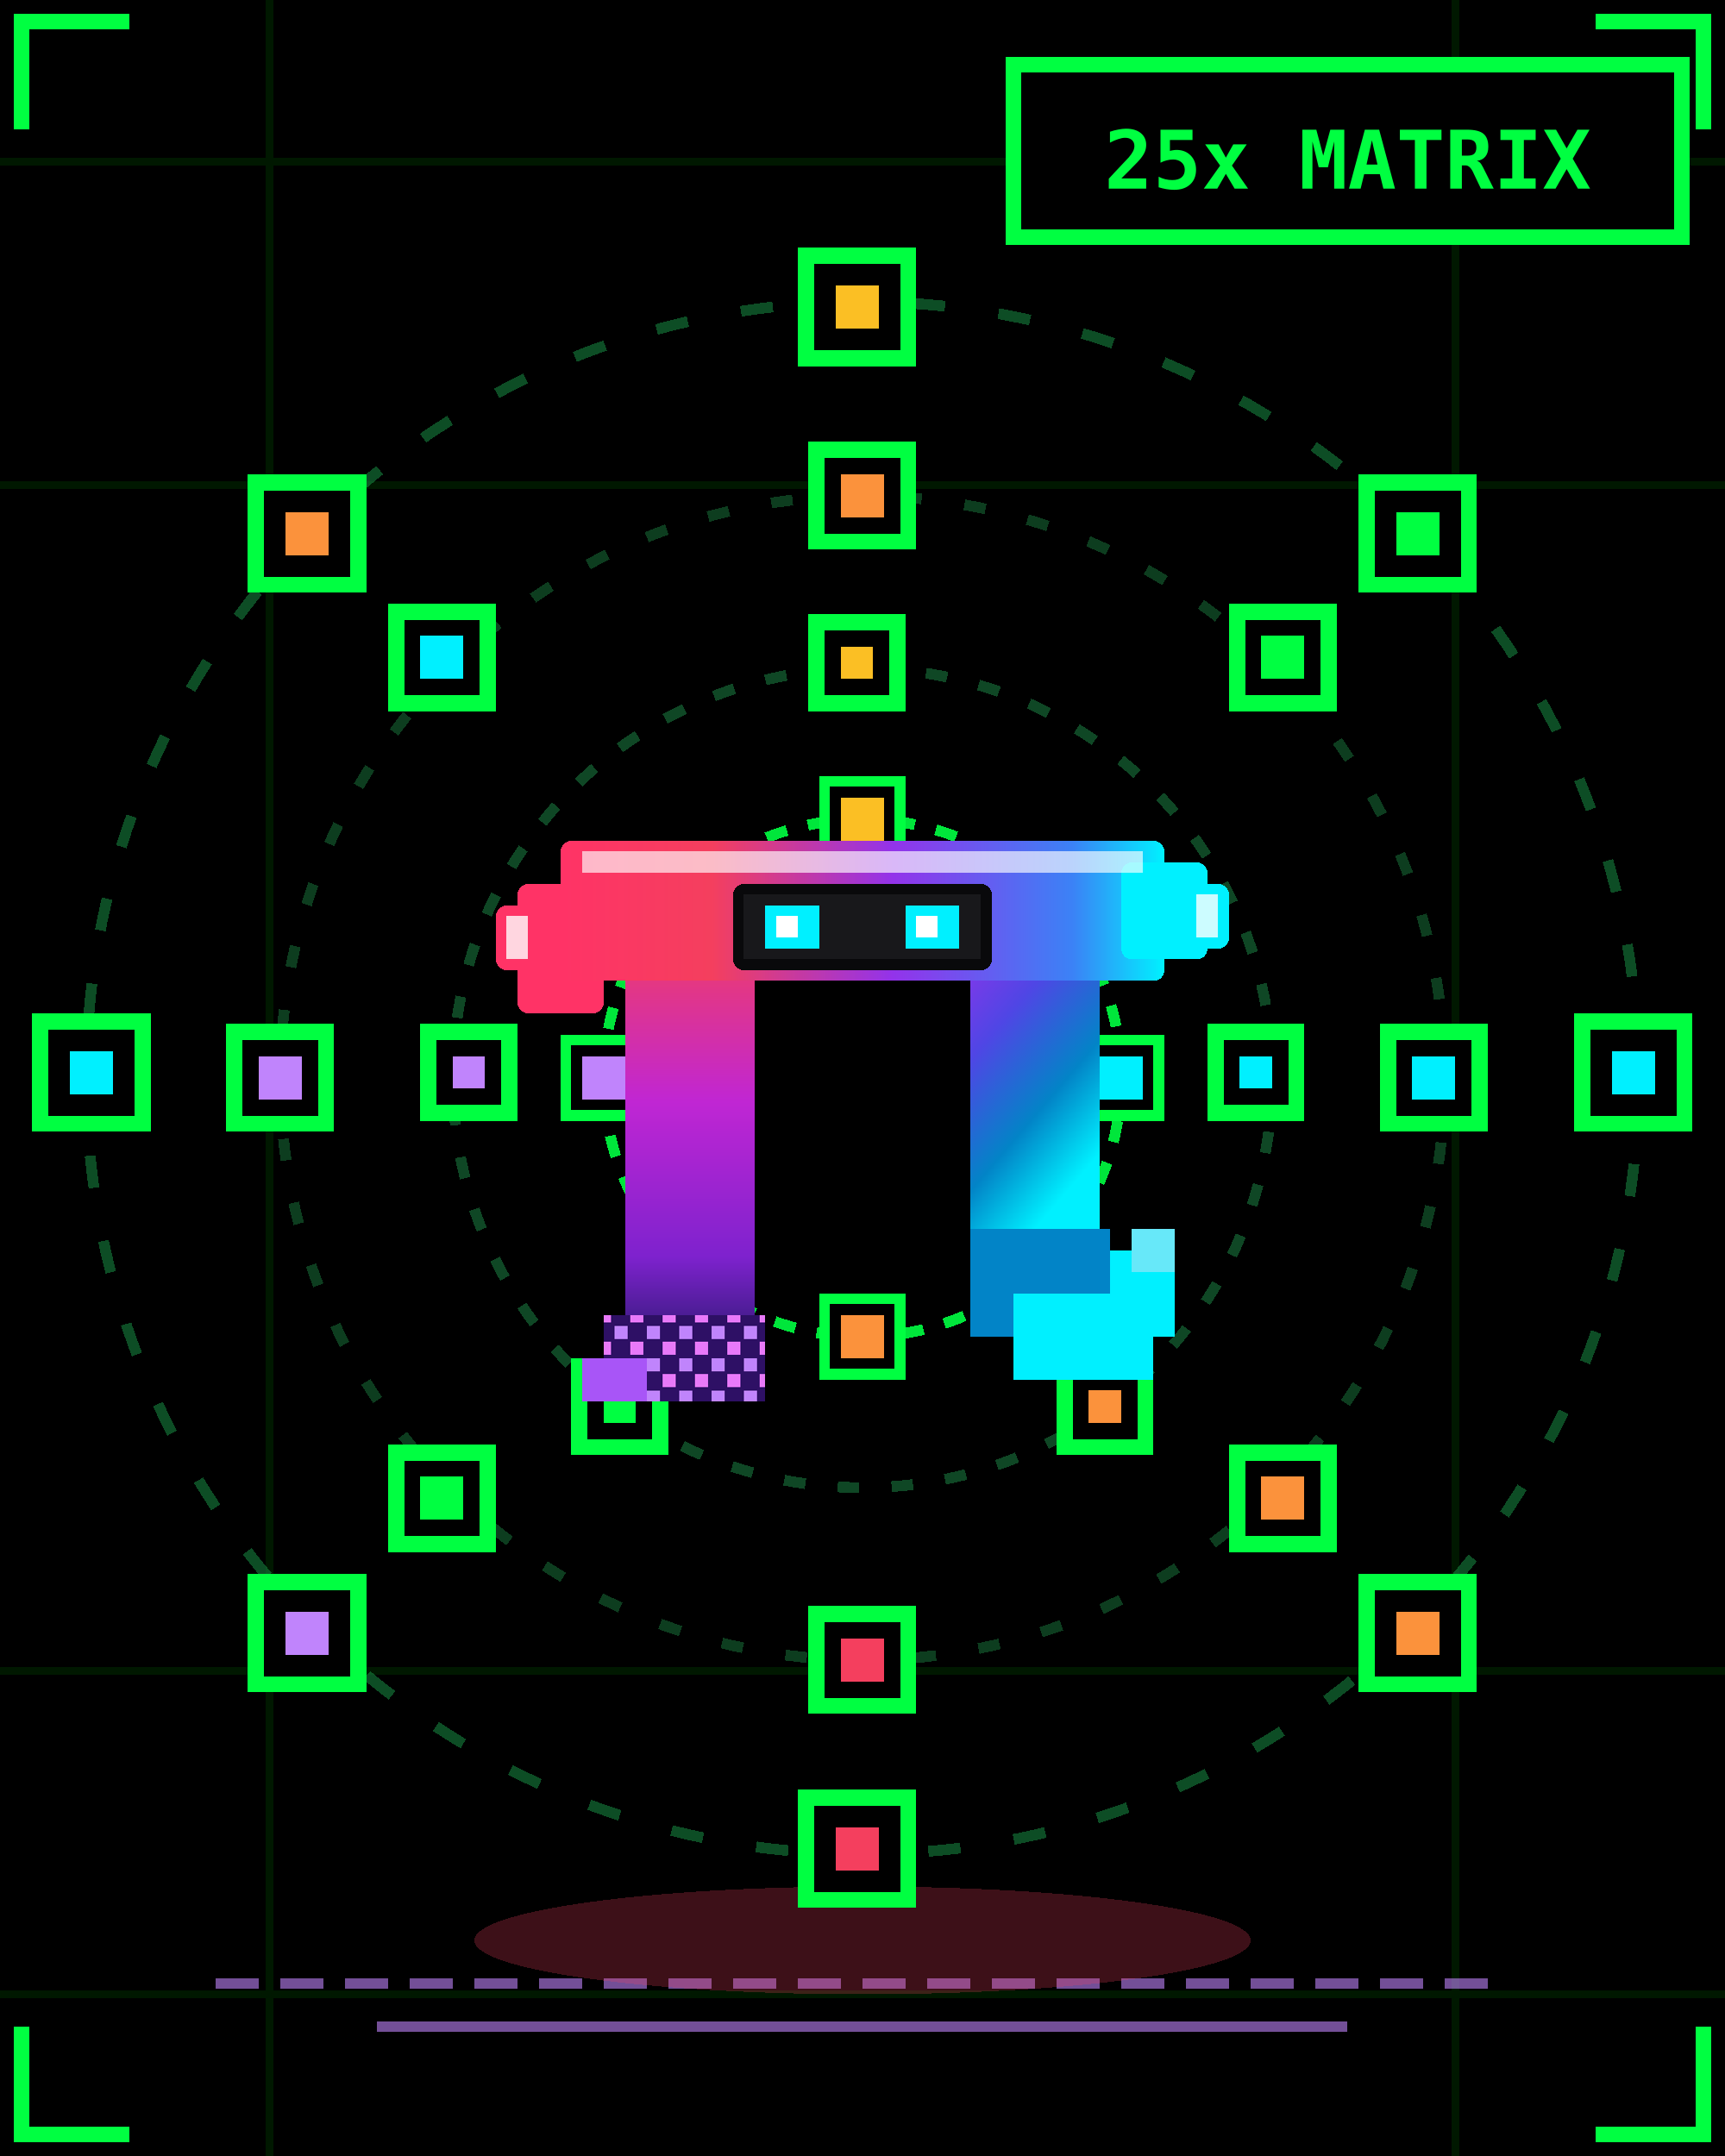
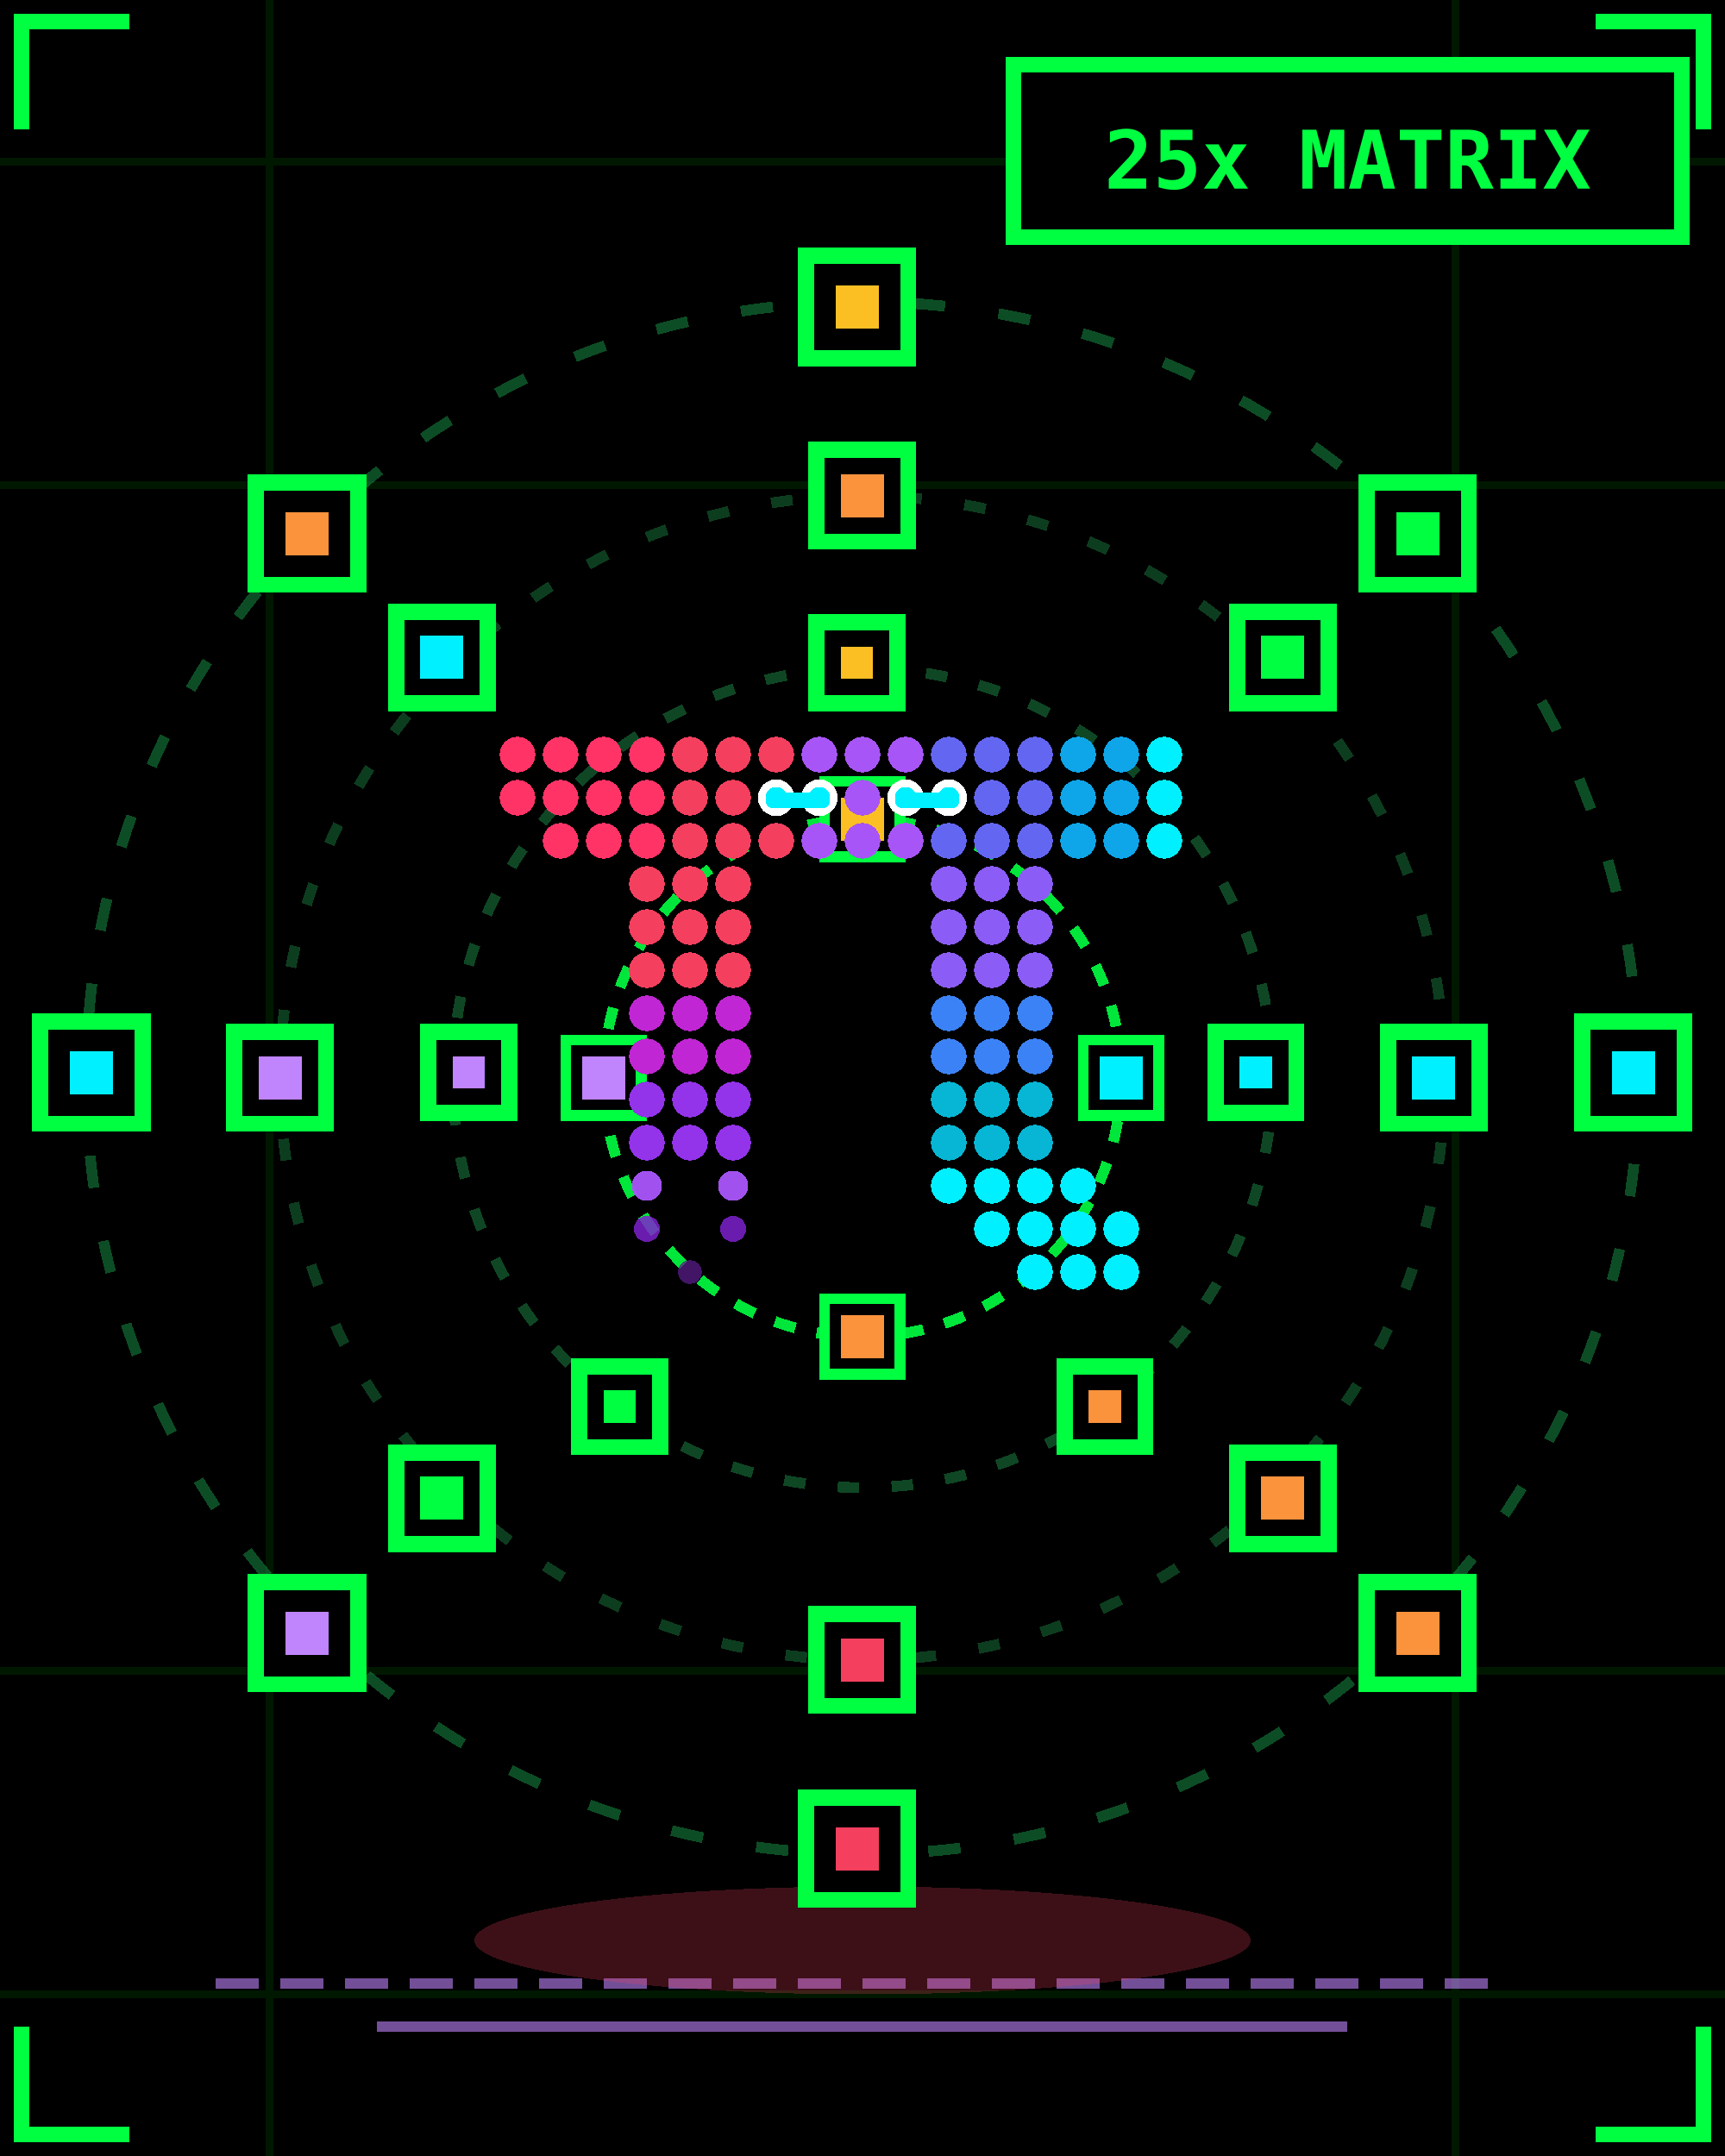
<svg xmlns="http://www.w3.org/2000/svg" viewBox="0 0 160 200" width="100%" height="100%" preserveAspectRatio="none" shape-rendering="crispEdges">
  <defs>
    <linearGradient id="piCrossbarGrad" x1="0%" y1="0%" x2="100%" y2="0%">
      <stop offset="0%" stop-color="#ff3366" />
      <stop offset="25%" stop-color="#f43f5e" />
      <stop offset="55%" stop-color="#9333ea" />
      <stop offset="85%" stop-color="#3b82f6" />
      <stop offset="100%" stop-color="#00f0ff" />
    </linearGradient>
    <linearGradient id="piLeftLegGrad" x1="0%" y1="0%" x2="0%" y2="100%">
      <stop offset="0%" stop-color="#f43f5e" />
      <stop offset="45%" stop-color="#c026d3" />
      <stop offset="85%" stop-color="#7e22ce" />
      <stop offset="100%" stop-color="#4c1d95" />
    </linearGradient>
    <linearGradient id="piRightLegGrad" x1="0%" y1="0%" x2="50%" y2="100%">
      <stop offset="0%" stop-color="#9333ea" />
      <stop offset="35%" stop-color="#4f46e5" />
      <stop offset="70%" stop-color="#0284c7" />
      <stop offset="100%" stop-color="#00f0ff" />
    </linearGradient>
    <pattern id="piHalftone" x="0" y="0" width="3" height="3" patternUnits="userSpaceOnUse">
      <rect width="3" height="3" fill="#2e1065" />
      <rect x="0" y="0" width="1.2" height="1.2" fill="#c084fc" />
      <rect x="1.5" y="1.5" width="1.2" height="1.2" fill="#e879f9" />
    </pattern>
  </defs>
  <style>
    @keyframes vortexRing1 { 0% { transform: rotate(0deg); } 100% { transform: rotate(360deg); } }
    @keyframes vortexRing2 { 0% { transform: rotate(360deg); } 100% { transform: rotate(0deg); } }
    @keyframes vortexRing3 { 0% { transform: rotate(0deg); } 100% { transform: rotate(360deg); } }
    @keyframes vortexRing4 { 0% { transform: rotate(360deg); } 100% { transform: rotate(0deg); } }
    @keyframes levitateCenter { 0%, 100% { transform: translateY(0px); } 50% { transform: translateY(-4px); } }
    .ring-1 { animation: vortexRing1 8s steps(8) infinite; transform-origin: 80px 100px; }
    .ring-2 { animation: vortexRing2 12s steps(10) infinite; transform-origin: 80px 100px; }
    .ring-3 { animation: vortexRing3 16s steps(12) infinite; transform-origin: 80px 100px; }
    .ring-4 { animation: vortexRing4 22s steps(14) infinite; transform-origin: 80px 100px; }
    .pip-commander { animation: levitateCenter 1.8s steps(2) infinite; transform-origin: 80px 100px; }
  </style>
  <rect width="160" height="200" fill="#000000" />
  <g stroke="#003b00" stroke-width="0.75" opacity="0.4">
    <line x1="0" y1="15" x2="160" y2="15" />
    <line x1="0" y1="45" x2="160" y2="45" />
    <line x1="0" y1="155" x2="160" y2="155" />
    <line x1="0" y1="185" x2="160" y2="185" />
    <line x1="25" y1="0" x2="25" y2="200" />
    <line x1="135" y1="0" x2="135" y2="200" />
  </g>
  <g stroke="#00ff41" stroke-width="1.5" fill="none">
    <path d="M2,12 L2,2 L12,2" />
    <path d="M158,12 L158,2 L148,2" />
    <path d="M2,188 L2,198 L12,198" />
    <path d="M158,188 L158,198 L148,198" />
  </g>
  <g transform="translate(94, 6)">
    <rect width="62" height="16" fill="#000000" stroke="#00ff41" stroke-width="1.5" />
    <text x="31" y="11.5" font-family="'Fira Code', monospace" font-size="7.5" font-weight="900" fill="#00ff41" text-anchor="middle">25x MATRIX</text>
  </g>
  <g opacity="0.6" stroke="#c084fc" stroke-width="1">
    <line x1="20" y1="184" x2="140" y2="184" stroke-dasharray="4,2" />
    <line x1="35" y1="188" x2="125" y2="188" />
  </g>
  <ellipse cx="80" cy="180" rx="36" ry="5" fill="#f43f5e" opacity="0.25" />
  <g class="ring-4">
    <circle cx="80" cy="100" r="72" fill="none" stroke="#15803d" stroke-width="1" stroke-dasharray="3,5" opacity="0.6" />
    <g transform="translate(146, 94)">
      <rect width="11" height="11" fill="#00ff41" />
      <rect x="1.5" y="1.5" width="8" height="8" fill="#000" />
      <rect x="3.5" y="3.5" width="4" height="4" fill="#00f0ff" />
    </g>
    <g transform="translate(126, 146)">
      <rect width="11" height="11" fill="#00ff41" />
      <rect x="1.5" y="1.5" width="8" height="8" fill="#000" />
      <rect x="3.5" y="3.5" width="4" height="4" fill="#fb923c" />
    </g>
    <g transform="translate(74, 166)">
      <rect width="11" height="11" fill="#00ff41" />
      <rect x="1.5" y="1.5" width="8" height="8" fill="#000" />
      <rect x="3.5" y="3.5" width="4" height="4" fill="#f43f5e" />
    </g>
    <g transform="translate(23, 146)">
      <rect width="11" height="11" fill="#00ff41" />
      <rect x="1.5" y="1.5" width="8" height="8" fill="#000" />
      <rect x="3.5" y="3.5" width="4" height="4" fill="#c084fc" />
    </g>
    <g transform="translate(3, 94)">
      <rect width="11" height="11" fill="#00ff41" />
      <rect x="1.5" y="1.5" width="8" height="8" fill="#000" />
      <rect x="3.5" y="3.5" width="4" height="4" fill="#00f0ff" />
    </g>
    <g transform="translate(23, 44)">
      <rect width="11" height="11" fill="#00ff41" />
      <rect x="1.5" y="1.5" width="8" height="8" fill="#000" />
      <rect x="3.5" y="3.5" width="4" height="4" fill="#fb923c" />
    </g>
    <g transform="translate(74, 23)">
      <rect width="11" height="11" fill="#00ff41" />
      <rect x="1.5" y="1.5" width="8" height="8" fill="#000" />
      <rect x="3.5" y="3.5" width="4" height="4" fill="#fbbf24" />
    </g>
    <g transform="translate(126, 44)">
      <rect width="11" height="11" fill="#00ff41" />
      <rect x="1.5" y="1.5" width="8" height="8" fill="#000" />
      <rect x="3.5" y="3.5" width="4" height="4" fill="#00ff41" />
    </g>
  </g>
  <g class="ring-3">
    <circle cx="80" cy="100" r="54" fill="none" stroke="#166534" stroke-width="1" stroke-dasharray="2,4" opacity="0.6" />
    <g transform="translate(128, 95)">
      <rect width="10" height="10" fill="#00ff41" />
      <rect x="1.5" y="1.5" width="7" height="7" fill="#000" />
      <rect x="3" y="3" width="4" height="4" fill="#00f0ff" />
    </g>
    <g transform="translate(114, 134)">
      <rect width="10" height="10" fill="#00ff41" />
      <rect x="1.5" y="1.5" width="7" height="7" fill="#000" />
      <rect x="3" y="3" width="4" height="4" fill="#fb923c" />
    </g>
    <g transform="translate(75, 149)">
      <rect width="10" height="10" fill="#00ff41" />
      <rect x="1.5" y="1.5" width="7" height="7" fill="#000" />
      <rect x="3" y="3" width="4" height="4" fill="#f43f5e" />
    </g>
    <g transform="translate(36, 134)">
      <rect width="10" height="10" fill="#00ff41" />
      <rect x="1.5" y="1.5" width="7" height="7" fill="#000" />
      <rect x="3" y="3" width="4" height="4" fill="#00ff41" />
    </g>
    <g transform="translate(21, 95)">
      <rect width="10" height="10" fill="#00ff41" />
      <rect x="1.5" y="1.5" width="7" height="7" fill="#000" />
      <rect x="3" y="3" width="4" height="4" fill="#c084fc" />
    </g>
    <g transform="translate(36, 56)">
      <rect width="10" height="10" fill="#00ff41" />
      <rect x="1.5" y="1.5" width="7" height="7" fill="#000" />
      <rect x="3" y="3" width="4" height="4" fill="#00f0ff" />
    </g>
    <g transform="translate(75, 41)">
      <rect width="10" height="10" fill="#00ff41" />
      <rect x="1.5" y="1.5" width="7" height="7" fill="#000" />
      <rect x="3" y="3" width="4" height="4" fill="#fb923c" />
    </g>
    <g transform="translate(114, 56)">
      <rect width="10" height="10" fill="#00ff41" />
      <rect x="1.5" y="1.5" width="7" height="7" fill="#000" />
      <rect x="3" y="3" width="4" height="4" fill="#00ff41" />
    </g>
  </g>
  <g class="ring-2">
    <circle cx="80" cy="100" r="38" fill="none" stroke="#166534" stroke-width="1" stroke-dasharray="2,3" opacity="0.7" />
    <g transform="translate(112, 95)">
      <rect width="9" height="9" fill="#00ff41" />
      <rect x="1.5" y="1.5" width="6" height="6" fill="#000" />
      <rect x="3" y="3" width="3" height="3" fill="#00f0ff" />
    </g>
    <g transform="translate(98, 126)">
      <rect width="9" height="9" fill="#00ff41" />
      <rect x="1.5" y="1.5" width="6" height="6" fill="#000" />
      <rect x="3" y="3" width="3" height="3" fill="#fb923c" />
    </g>
    <g transform="translate(53, 126)">
      <rect width="9" height="9" fill="#00ff41" />
      <rect x="1.5" y="1.5" width="6" height="6" fill="#000" />
      <rect x="3" y="3" width="3" height="3" fill="#00ff41" />
    </g>
    <g transform="translate(39, 95)">
      <rect width="9" height="9" fill="#00ff41" />
      <rect x="1.5" y="1.5" width="6" height="6" fill="#000" />
      <rect x="3" y="3" width="3" height="3" fill="#c084fc" />
    </g>
    <g transform="translate(75, 57)">
      <rect width="9" height="9" fill="#00ff41" />
      <rect x="1.5" y="1.5" width="6" height="6" fill="#000" />
      <rect x="3" y="3" width="3" height="3" fill="#fbbf24" />
    </g>
  </g>
  <g class="ring-1">
    <circle cx="80" cy="100" r="24" fill="none" stroke="#00ff41" stroke-width="1" stroke-dasharray="2,2" opacity="0.9" />
    <g transform="translate(100, 96)">
      <rect width="8" height="8" fill="#00ff41" />
      <rect x="1" y="1" width="6" height="6" fill="#000" />
      <rect x="2" y="2" width="4" height="4" fill="#00f0ff" />
    </g>
    <g transform="translate(76, 120)">
      <rect width="8" height="8" fill="#00ff41" />
      <rect x="1" y="1" width="6" height="6" fill="#000" />
      <rect x="2" y="2" width="4" height="4" fill="#fb923c" />
    </g>
    <g transform="translate(52, 96)">
      <rect width="8" height="8" fill="#00ff41" />
      <rect x="1" y="1" width="6" height="6" fill="#000" />
      <rect x="2" y="2" width="4" height="4" fill="#c084fc" />
    </g>
    <g transform="translate(76, 72)">
      <rect width="8" height="8" fill="#00ff41" />
      <rect x="1" y="1" width="6" height="6" fill="#000" />
      <rect x="2" y="2" width="4" height="4" fill="#fbbf24" />
    </g>
  </g>
  <g class="pip-commander">
-     <rect x="58" y="86" width="12" height="36" fill="url(#piLeftLegGrad)" />
-     <rect x="56" y="122" width="15" height="8" fill="url(#piHalftone)" />
-     <rect x="54" y="126" width="6" height="4" fill="#a855f7" />
-     <rect x="90" y="86" width="12" height="28" fill="url(#piRightLegGrad)" />
-     <rect x="90" y="114" width="13" height="10" fill="#0284c7" />
-     <rect x="94" y="120" width="13" height="8" fill="#00f0ff" />
-     <rect x="103" y="116" width="6" height="8" fill="#00f0ff" />
-     <rect x="105" y="114" width="4" height="4" fill="#67e8f9" />
-     <rect x="48" y="82" width="8" height="12" fill="#ff3366" rx="1" />
-     <rect x="52" y="78" width="56" height="13" fill="url(#piCrossbarGrad)" rx="1" />
-     <rect x="104" y="80" width="8" height="9" fill="#00f0ff" rx="1" />
-     <rect x="54" y="79" width="52" height="2" fill="#ffffff" opacity="0.65" />
-     <rect x="68" y="82" width="24" height="8" fill="#09090b" rx="1" />
-     <rect x="69" y="83" width="22" height="6" fill="#18181b" />
-     <rect x="71" y="84" width="5" height="4" fill="#00f0ff" />
-     <rect x="72" y="85" width="2" height="2" fill="#ffffff" />
-     <rect x="84" y="84" width="5" height="4" fill="#00f0ff" />
-     <rect x="85" y="85" width="2" height="2" fill="#ffffff" />
-     <rect x="46" y="84" width="4" height="6" fill="#ff3366" rx="1" />
-     <rect x="47" y="85" width="2" height="4" fill="#ffffff" opacity="0.8" />
-     <rect x="110" y="82" width="4" height="6" fill="#00f0ff" rx="1" />
-     <rect x="111" y="83" width="2" height="4" fill="#ffffff" opacity="0.8" />
+     <g class="eye-open">
+       <circle cx="48" cy="70" r="1.65" fill="#ff3366" />
+       <circle cx="48" cy="74" r="1.65" fill="#ff3366" />
+       <circle cx="52" cy="70" r="1.65" fill="#ff3366" />
+       <circle cx="52" cy="74" r="1.65" fill="#ff3366" />
+       <circle cx="52" cy="78" r="1.65" fill="#ff3366" />
+       <circle cx="56" cy="70" r="1.65" fill="#ff3366" />
+       <circle cx="56" cy="74" r="1.65" fill="#ff3366" />
+       <circle cx="56" cy="78" r="1.65" fill="#ff3366" />
+       <circle cx="60" cy="70" r="1.65" fill="#ff3366" />
+       <circle cx="60" cy="74" r="1.65" fill="#ff3366" />
+       <circle cx="60" cy="78" r="1.65" fill="#ff3366" />
+       <circle cx="64" cy="70" r="1.65" fill="#f43f5e" />
+       <circle cx="64" cy="74" r="1.65" fill="#f43f5e" />
+       <circle cx="64" cy="78" r="1.65" fill="#f43f5e" />
+       <circle cx="68" cy="70" r="1.65" fill="#f43f5e" />
+       <circle cx="68" cy="74" r="1.65" fill="#f43f5e" />
+       <circle cx="68" cy="78" r="1.65" fill="#f43f5e" />
+       <circle cx="72" cy="70" r="1.65" fill="#f43f5e" />
+       <circle cx="72" cy="78" r="1.65" fill="#f43f5e" />
+       <circle cx="76" cy="70" r="1.65" fill="#a855f7" />
+       <circle cx="76" cy="78" r="1.65" fill="#a855f7" />
+       <circle cx="80" cy="70" r="1.65" fill="#a855f7" />
+       <circle cx="80" cy="74" r="1.65" fill="#a855f7" />
+       <circle cx="80" cy="78" r="1.65" fill="#a855f7" />
+       <circle cx="84" cy="70" r="1.65" fill="#a855f7" />
+       <circle cx="84" cy="78" r="1.65" fill="#a855f7" />
+       <circle cx="88" cy="70" r="1.65" fill="#6366f1" />
+       <circle cx="88" cy="78" r="1.65" fill="#6366f1" />
+       <circle cx="92" cy="70" r="1.65" fill="#6366f1" />
+       <circle cx="92" cy="74" r="1.65" fill="#6366f1" />
+       <circle cx="92" cy="78" r="1.65" fill="#6366f1" />
+       <circle cx="96" cy="70" r="1.65" fill="#6366f1" />
+       <circle cx="96" cy="74" r="1.65" fill="#6366f1" />
+       <circle cx="96" cy="78" r="1.65" fill="#6366f1" />
+       <circle cx="100" cy="70" r="1.65" fill="#0ea5e9" />
+       <circle cx="100" cy="74" r="1.65" fill="#0ea5e9" />
+       <circle cx="100" cy="78" r="1.65" fill="#0ea5e9" />
+       <circle cx="104" cy="70" r="1.65" fill="#0ea5e9" />
+       <circle cx="104" cy="74" r="1.65" fill="#0ea5e9" />
+       <circle cx="104" cy="78" r="1.65" fill="#0ea5e9" />
+       <circle cx="108" cy="70" r="1.65" fill="#00f0ff" />
+       <circle cx="108" cy="74" r="1.65" fill="#00f0ff" />
+       <circle cx="108" cy="78" r="1.65" fill="#00f0ff" />
+       <circle cx="60" cy="82" r="1.65" fill="#f43f5e" />
+       <circle cx="64" cy="82" r="1.65" fill="#f43f5e" />
+       <circle cx="68" cy="82" r="1.65" fill="#f43f5e" />
+       <circle cx="60" cy="86" r="1.65" fill="#f43f5e" />
+       <circle cx="64" cy="86" r="1.65" fill="#f43f5e" />
+       <circle cx="68" cy="86" r="1.65" fill="#f43f5e" />
+       <circle cx="60" cy="90" r="1.65" fill="#f43f5e" />
+       <circle cx="64" cy="90" r="1.65" fill="#f43f5e" />
+       <circle cx="68" cy="90" r="1.65" fill="#f43f5e" />
+       <circle cx="60" cy="94" r="1.65" fill="#c026d3" />
+       <circle cx="64" cy="94" r="1.65" fill="#c026d3" />
+       <circle cx="68" cy="94" r="1.65" fill="#c026d3" />
+       <circle cx="60" cy="98" r="1.65" fill="#c026d3" />
+       <circle cx="64" cy="98" r="1.65" fill="#c026d3" />
+       <circle cx="68" cy="98" r="1.65" fill="#c026d3" />
+       <circle cx="60" cy="102" r="1.65" fill="#9333ea" />
+       <circle cx="64" cy="102" r="1.65" fill="#9333ea" />
+       <circle cx="68" cy="102" r="1.65" fill="#9333ea" />
+       <circle cx="60" cy="106" r="1.65" fill="#9333ea" />
+       <circle cx="64" cy="106" r="1.65" fill="#9333ea" />
+       <circle cx="68" cy="106" r="1.65" fill="#9333ea" />
+       <circle cx="60" cy="110" r="1.4" fill="#a855f7" opacity="0.8" />
+       <circle cx="68" cy="110" r="1.4" fill="#a855f7" opacity="0.8" />
+       <circle cx="60" cy="114" r="1.2" fill="#7e22ce" opacity="0.6" />
+       <circle cx="68" cy="114" r="1.2" fill="#7e22ce" opacity="0.6" />
+       <circle cx="64" cy="118" r="1.1" fill="#581c87" opacity="0.5" />
+       <circle cx="88" cy="82" r="1.65" fill="#8b5cf6" />
+       <circle cx="92" cy="82" r="1.65" fill="#8b5cf6" />
+       <circle cx="96" cy="82" r="1.65" fill="#8b5cf6" />
+       <circle cx="88" cy="86" r="1.65" fill="#8b5cf6" />
+       <circle cx="92" cy="86" r="1.65" fill="#8b5cf6" />
+       <circle cx="96" cy="86" r="1.65" fill="#8b5cf6" />
+       <circle cx="88" cy="90" r="1.65" fill="#8b5cf6" />
+       <circle cx="92" cy="90" r="1.65" fill="#8b5cf6" />
+       <circle cx="96" cy="90" r="1.65" fill="#8b5cf6" />
+       <circle cx="88" cy="94" r="1.65" fill="#3b82f6" />
+       <circle cx="92" cy="94" r="1.65" fill="#3b82f6" />
+       <circle cx="96" cy="94" r="1.65" fill="#3b82f6" />
+       <circle cx="88" cy="98" r="1.65" fill="#3b82f6" />
+       <circle cx="92" cy="98" r="1.65" fill="#3b82f6" />
+       <circle cx="96" cy="98" r="1.65" fill="#3b82f6" />
+       <circle cx="88" cy="102" r="1.65" fill="#06b6d4" />
+       <circle cx="92" cy="102" r="1.65" fill="#06b6d4" />
+       <circle cx="96" cy="102" r="1.65" fill="#06b6d4" />
+       <circle cx="88" cy="106" r="1.65" fill="#06b6d4" />
+       <circle cx="92" cy="106" r="1.65" fill="#06b6d4" />
+       <circle cx="96" cy="106" r="1.65" fill="#06b6d4" />
+       <circle cx="88" cy="110" r="1.65" fill="#00f0ff" />
+       <circle cx="92" cy="110" r="1.65" fill="#00f0ff" />
+       <circle cx="96" cy="110" r="1.65" fill="#00f0ff" />
+       <circle cx="100" cy="110" r="1.65" fill="#00f0ff" />
+       <circle cx="92" cy="114" r="1.65" fill="#00f0ff" />
+       <circle cx="96" cy="114" r="1.65" fill="#00f0ff" />
+       <circle cx="100" cy="114" r="1.65" fill="#00f0ff" />
+       <circle cx="104" cy="114" r="1.65" fill="#00f0ff" />
+       <circle cx="96" cy="118" r="1.65" fill="#00f0ff" />
+       <circle cx="100" cy="118" r="1.65" fill="#00f0ff" />
+       <circle cx="104" cy="118" r="1.65" fill="#00f0ff" />
+       <circle cx="72" cy="74" r="1.7" fill="#ffffff" />
+       <circle cx="72" cy="74" r="1" fill="#00f0ff" />
+       <circle cx="76" cy="74" r="1.7" fill="#ffffff" />
+       <circle cx="76" cy="74" r="1" fill="#00f0ff" />
+       <circle cx="84" cy="74" r="1.7" fill="#ffffff" />
+       <circle cx="84" cy="74" r="1" fill="#00f0ff" />
+       <circle cx="88" cy="74" r="1.7" fill="#ffffff" />
+       <circle cx="88" cy="74" r="1" fill="#00f0ff" />
+     </g>
+     <g class="eye-closed">
+       <circle cx="48" cy="70" r="1.65" fill="#ff3366" />
+       <circle cx="48" cy="74" r="1.65" fill="#ff3366" />
+       <circle cx="52" cy="70" r="1.65" fill="#ff3366" />
+       <circle cx="52" cy="74" r="1.65" fill="#ff3366" />
+       <circle cx="52" cy="78" r="1.65" fill="#ff3366" />
+       <circle cx="56" cy="70" r="1.65" fill="#ff3366" />
+       <circle cx="56" cy="74" r="1.65" fill="#ff3366" />
+       <circle cx="56" cy="78" r="1.65" fill="#ff3366" />
+       <circle cx="60" cy="70" r="1.65" fill="#ff3366" />
+       <circle cx="60" cy="74" r="1.65" fill="#ff3366" />
+       <circle cx="60" cy="78" r="1.65" fill="#ff3366" />
+       <circle cx="64" cy="70" r="1.65" fill="#f43f5e" />
+       <circle cx="64" cy="74" r="1.65" fill="#f43f5e" />
+       <circle cx="64" cy="78" r="1.65" fill="#f43f5e" />
+       <circle cx="68" cy="70" r="1.65" fill="#f43f5e" />
+       <circle cx="68" cy="74" r="1.65" fill="#f43f5e" />
+       <circle cx="68" cy="78" r="1.65" fill="#f43f5e" />
+       <circle cx="72" cy="70" r="1.65" fill="#f43f5e" />
+       <circle cx="72" cy="78" r="1.65" fill="#f43f5e" />
+       <circle cx="76" cy="70" r="1.65" fill="#a855f7" />
+       <circle cx="76" cy="78" r="1.65" fill="#a855f7" />
+       <circle cx="80" cy="70" r="1.65" fill="#a855f7" />
+       <circle cx="80" cy="74" r="1.65" fill="#a855f7" />
+       <circle cx="80" cy="78" r="1.65" fill="#a855f7" />
+       <circle cx="84" cy="70" r="1.65" fill="#a855f7" />
+       <circle cx="84" cy="78" r="1.65" fill="#a855f7" />
+       <circle cx="88" cy="70" r="1.65" fill="#6366f1" />
+       <circle cx="88" cy="78" r="1.65" fill="#6366f1" />
+       <circle cx="92" cy="70" r="1.65" fill="#6366f1" />
+       <circle cx="92" cy="74" r="1.65" fill="#6366f1" />
+       <circle cx="92" cy="78" r="1.65" fill="#6366f1" />
+       <circle cx="96" cy="70" r="1.65" fill="#6366f1" />
+       <circle cx="96" cy="74" r="1.65" fill="#6366f1" />
+       <circle cx="96" cy="78" r="1.65" fill="#6366f1" />
+       <circle cx="100" cy="70" r="1.65" fill="#0ea5e9" />
+       <circle cx="100" cy="74" r="1.65" fill="#0ea5e9" />
+       <circle cx="100" cy="78" r="1.65" fill="#0ea5e9" />
+       <circle cx="104" cy="70" r="1.65" fill="#0ea5e9" />
+       <circle cx="104" cy="74" r="1.65" fill="#0ea5e9" />
+       <circle cx="104" cy="78" r="1.65" fill="#0ea5e9" />
+       <circle cx="108" cy="70" r="1.65" fill="#00f0ff" />
+       <circle cx="108" cy="74" r="1.65" fill="#00f0ff" />
+       <circle cx="108" cy="78" r="1.65" fill="#00f0ff" />
+       <circle cx="60" cy="82" r="1.65" fill="#f43f5e" />
+       <circle cx="64" cy="82" r="1.65" fill="#f43f5e" />
+       <circle cx="68" cy="82" r="1.65" fill="#f43f5e" />
+       <circle cx="60" cy="86" r="1.65" fill="#f43f5e" />
+       <circle cx="64" cy="86" r="1.65" fill="#f43f5e" />
+       <circle cx="68" cy="86" r="1.65" fill="#f43f5e" />
+       <circle cx="60" cy="90" r="1.65" fill="#f43f5e" />
+       <circle cx="64" cy="90" r="1.65" fill="#f43f5e" />
+       <circle cx="68" cy="90" r="1.65" fill="#f43f5e" />
+       <circle cx="60" cy="94" r="1.65" fill="#c026d3" />
+       <circle cx="64" cy="94" r="1.65" fill="#c026d3" />
+       <circle cx="68" cy="94" r="1.65" fill="#c026d3" />
+       <circle cx="60" cy="98" r="1.65" fill="#c026d3" />
+       <circle cx="64" cy="98" r="1.65" fill="#c026d3" />
+       <circle cx="68" cy="98" r="1.65" fill="#c026d3" />
+       <circle cx="60" cy="102" r="1.65" fill="#9333ea" />
+       <circle cx="64" cy="102" r="1.65" fill="#9333ea" />
+       <circle cx="68" cy="102" r="1.65" fill="#9333ea" />
+       <circle cx="60" cy="106" r="1.65" fill="#9333ea" />
+       <circle cx="64" cy="106" r="1.65" fill="#9333ea" />
+       <circle cx="68" cy="106" r="1.65" fill="#9333ea" />
+       <circle cx="60" cy="110" r="1.4" fill="#a855f7" opacity="0.8" />
+       <circle cx="68" cy="110" r="1.4" fill="#a855f7" opacity="0.8" />
+       <circle cx="60" cy="114" r="1.2" fill="#7e22ce" opacity="0.6" />
+       <circle cx="68" cy="114" r="1.2" fill="#7e22ce" opacity="0.6" />
+       <circle cx="64" cy="118" r="1.1" fill="#581c87" opacity="0.5" />
+       <circle cx="88" cy="82" r="1.65" fill="#8b5cf6" />
+       <circle cx="92" cy="82" r="1.65" fill="#8b5cf6" />
+       <circle cx="96" cy="82" r="1.65" fill="#8b5cf6" />
+       <circle cx="88" cy="86" r="1.65" fill="#8b5cf6" />
+       <circle cx="92" cy="86" r="1.65" fill="#8b5cf6" />
+       <circle cx="96" cy="86" r="1.65" fill="#8b5cf6" />
+       <circle cx="88" cy="90" r="1.65" fill="#8b5cf6" />
+       <circle cx="92" cy="90" r="1.65" fill="#8b5cf6" />
+       <circle cx="96" cy="90" r="1.65" fill="#8b5cf6" />
+       <circle cx="88" cy="94" r="1.65" fill="#3b82f6" />
+       <circle cx="92" cy="94" r="1.65" fill="#3b82f6" />
+       <circle cx="96" cy="94" r="1.65" fill="#3b82f6" />
+       <circle cx="88" cy="98" r="1.65" fill="#3b82f6" />
+       <circle cx="92" cy="98" r="1.65" fill="#3b82f6" />
+       <circle cx="96" cy="98" r="1.65" fill="#3b82f6" />
+       <circle cx="88" cy="102" r="1.65" fill="#06b6d4" />
+       <circle cx="92" cy="102" r="1.65" fill="#06b6d4" />
+       <circle cx="96" cy="102" r="1.65" fill="#06b6d4" />
+       <circle cx="88" cy="106" r="1.65" fill="#06b6d4" />
+       <circle cx="92" cy="106" r="1.65" fill="#06b6d4" />
+       <circle cx="96" cy="106" r="1.65" fill="#06b6d4" />
+       <circle cx="88" cy="110" r="1.65" fill="#00f0ff" />
+       <circle cx="92" cy="110" r="1.65" fill="#00f0ff" />
+       <circle cx="96" cy="110" r="1.65" fill="#00f0ff" />
+       <circle cx="100" cy="110" r="1.65" fill="#00f0ff" />
+       <circle cx="92" cy="114" r="1.65" fill="#00f0ff" />
+       <circle cx="96" cy="114" r="1.65" fill="#00f0ff" />
+       <circle cx="100" cy="114" r="1.65" fill="#00f0ff" />
+       <circle cx="104" cy="114" r="1.65" fill="#00f0ff" />
+       <circle cx="96" cy="118" r="1.65" fill="#00f0ff" />
+       <circle cx="100" cy="118" r="1.65" fill="#00f0ff" />
+       <circle cx="104" cy="118" r="1.65" fill="#00f0ff" />
+       <rect x="71" y="73.5" width="6" height="1.5" fill="#00f0ff" rx="0.75" />
+       <rect x="83" y="73.5" width="6" height="1.5" fill="#00f0ff" rx="0.75" />
+     </g>
  </g>
</svg>
